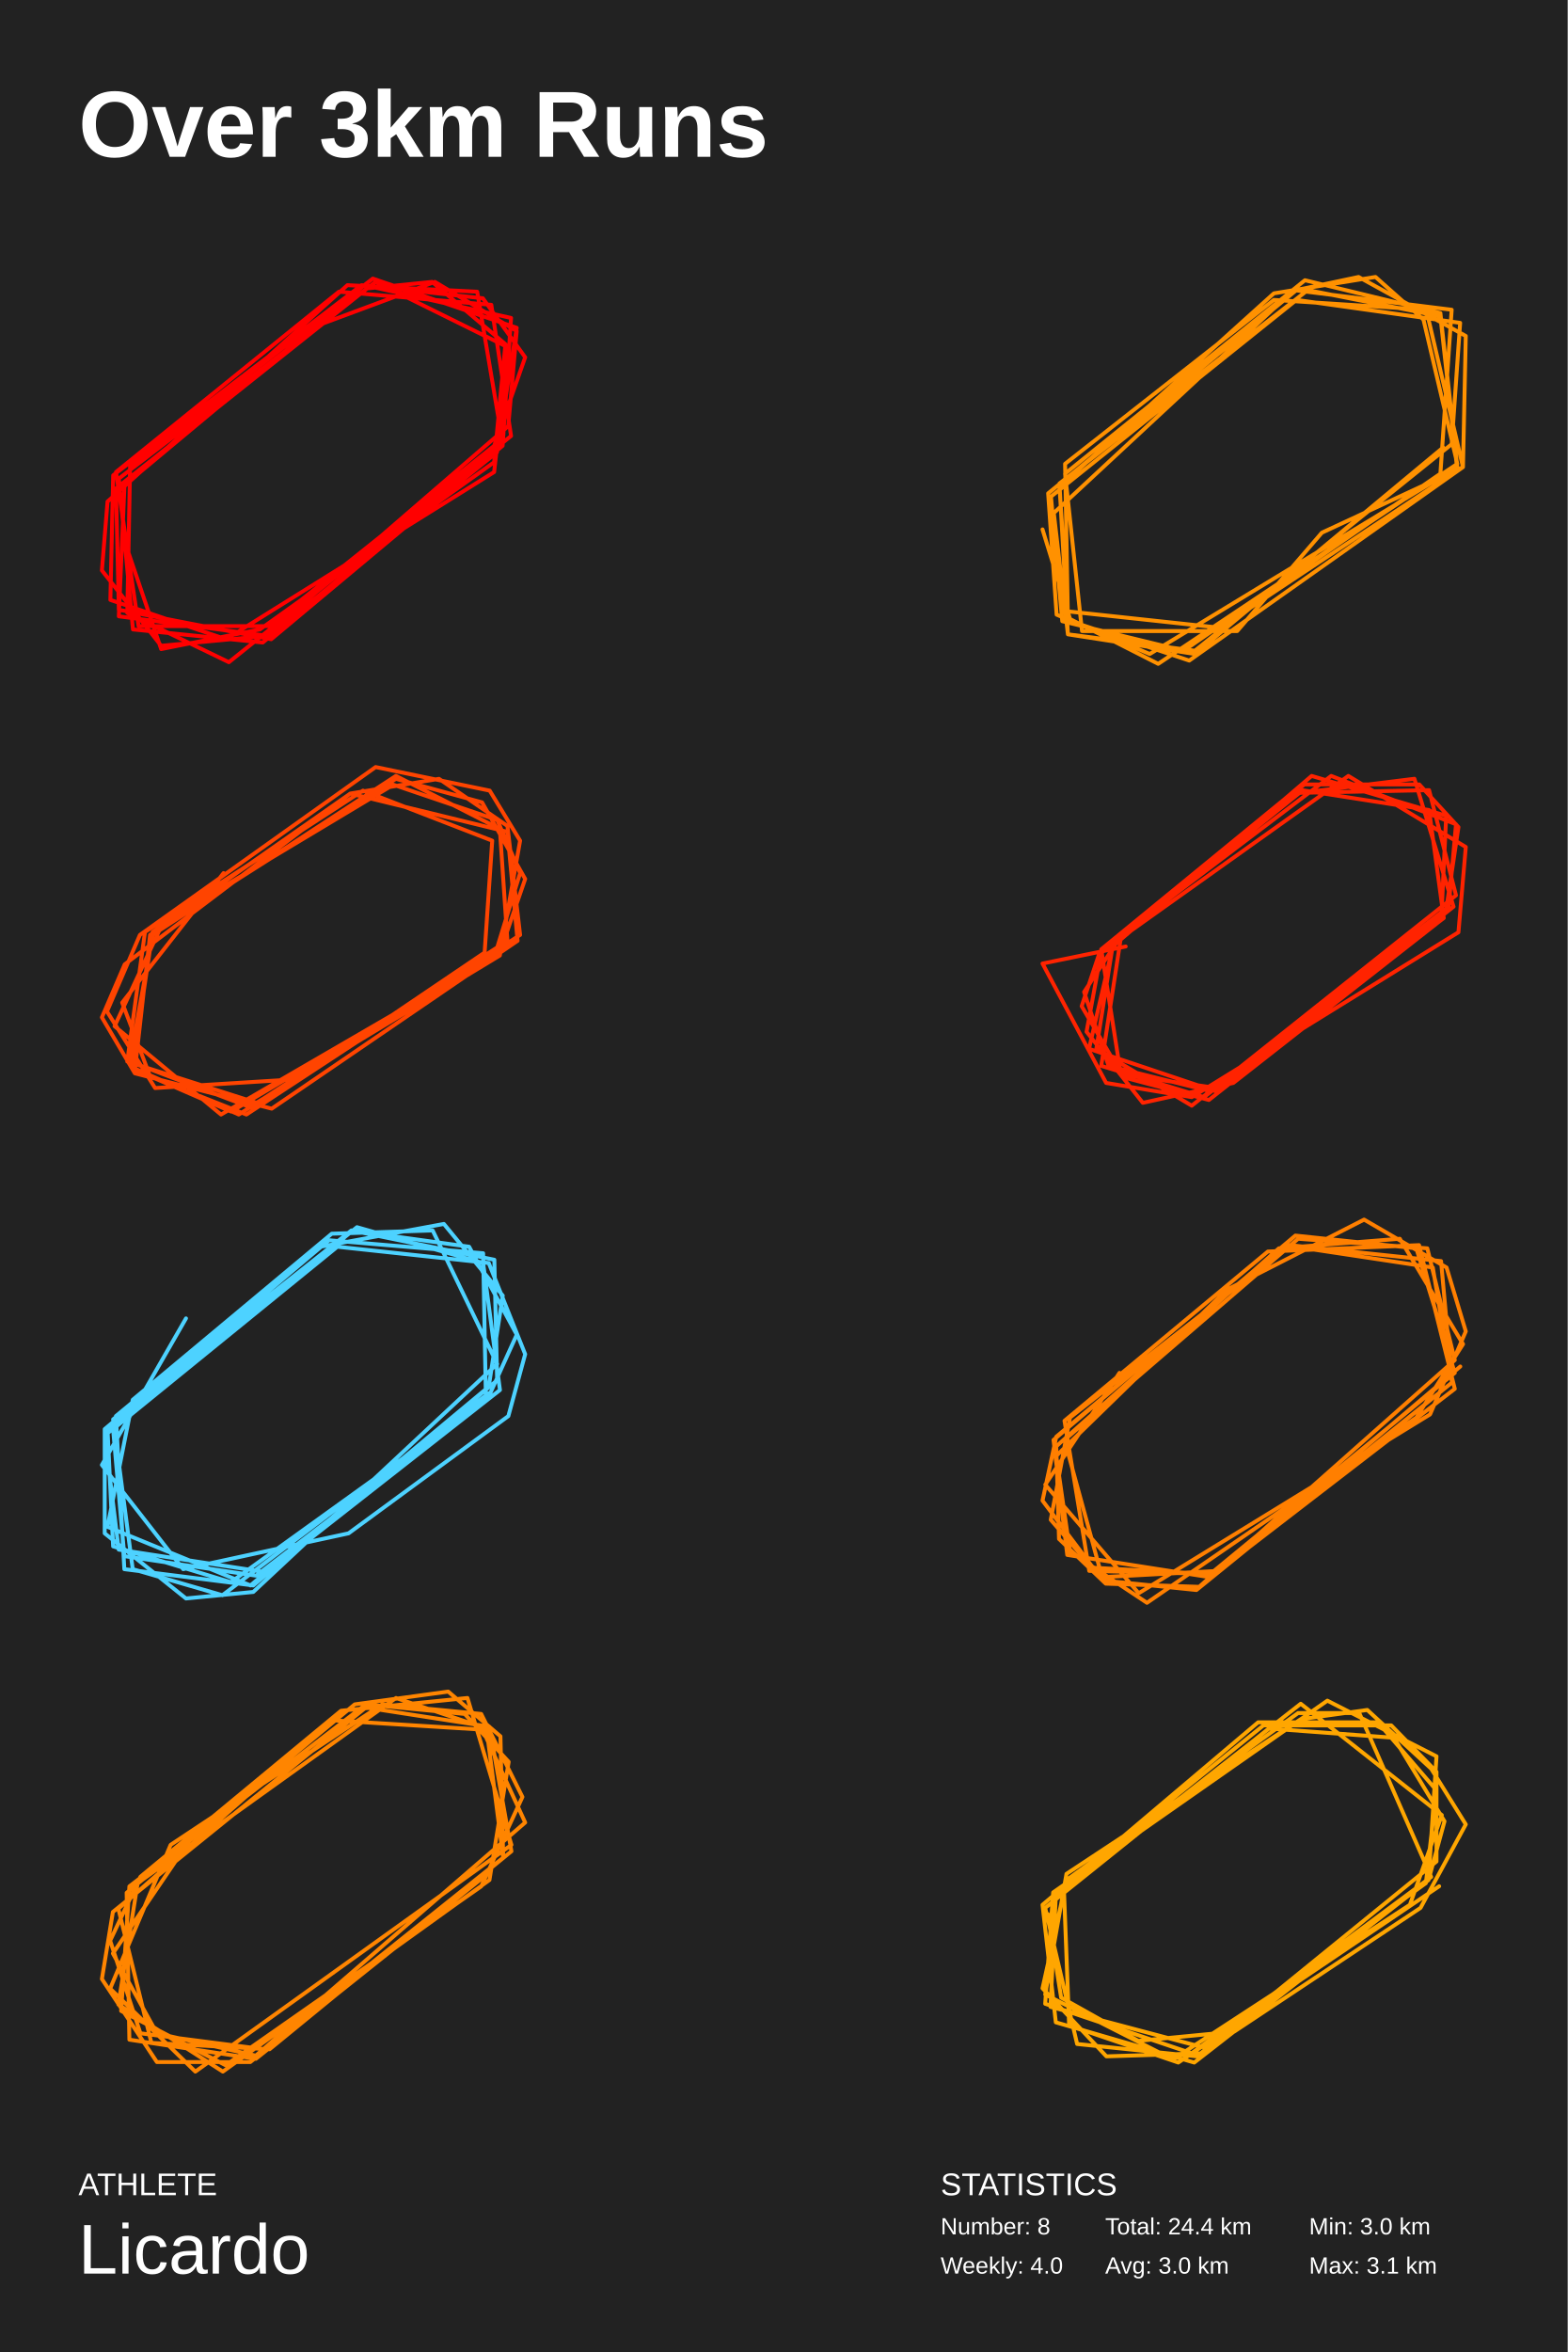
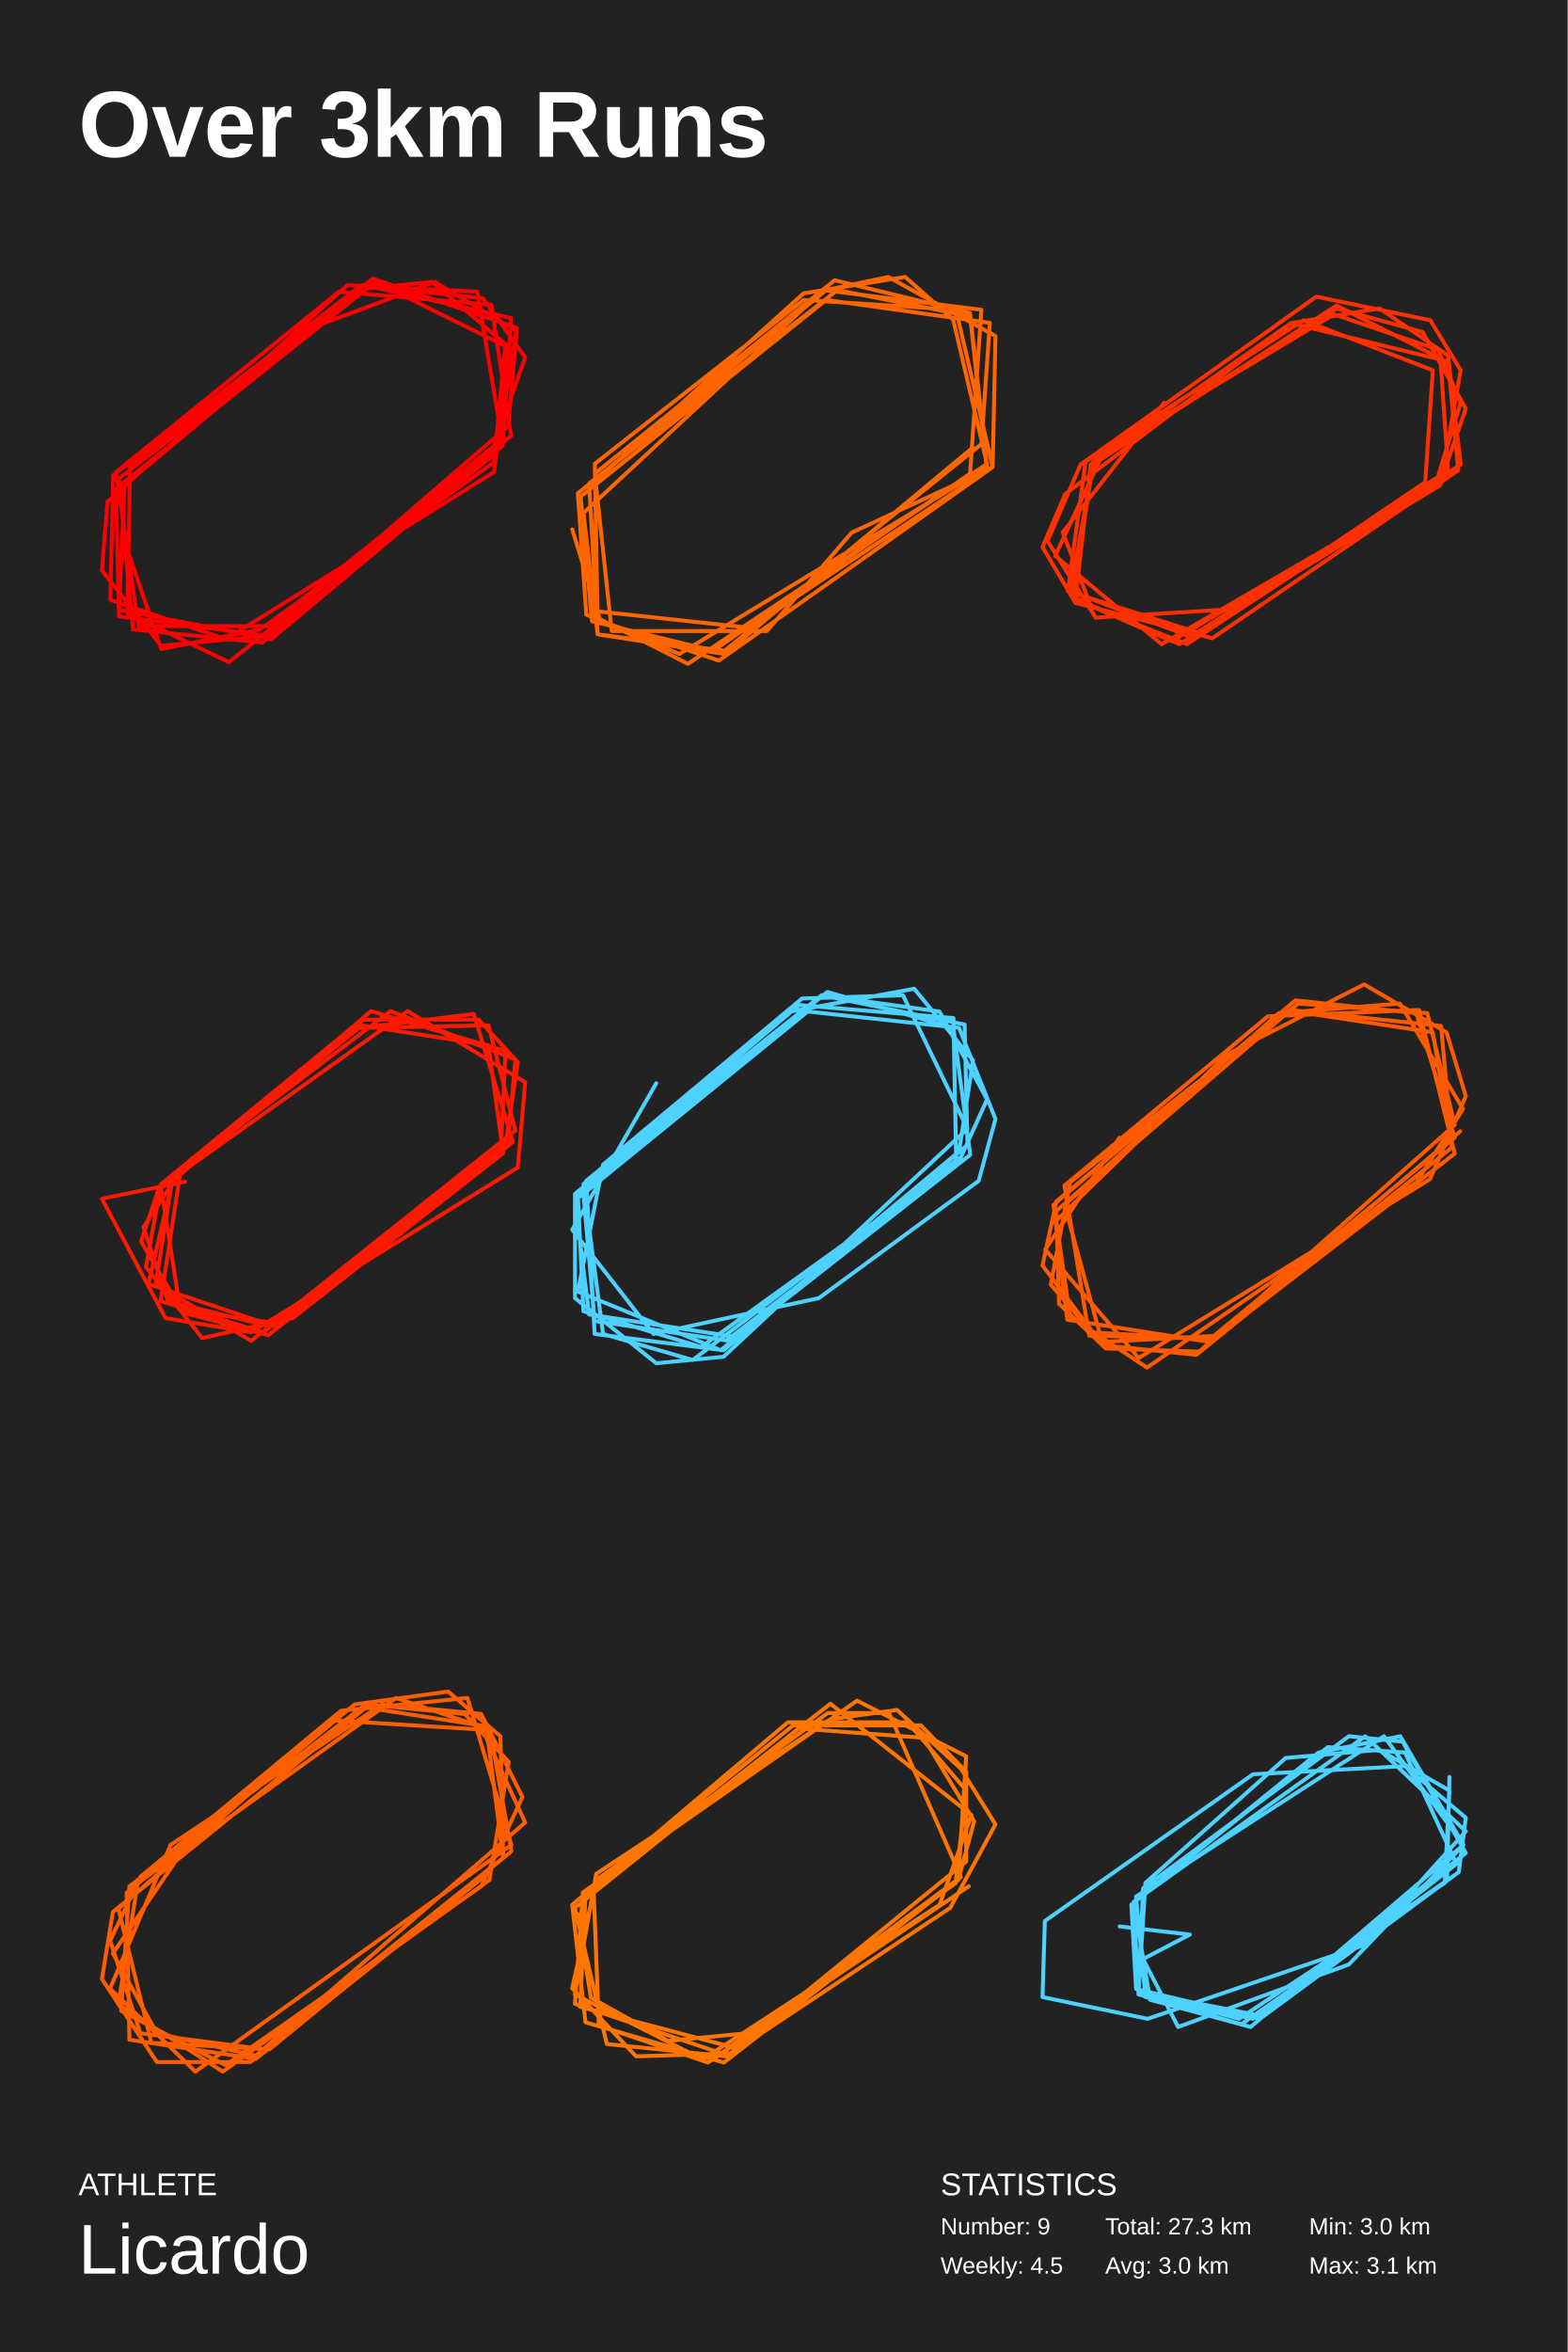
<svg xmlns="http://www.w3.org/2000/svg" baseProfile="full" height="300mm" version="1.1" viewBox="0,0,200,300" width="200mm">
  <defs />
  <rect fill="#222222" height="300" width="200" x="0" y="0" />
  <text fill="#FFFFFF" style="font-size:12px; font-family:Arial; font-weight:bold;" x="10" y="20">Over 3km Runs</text>
  <text fill="#FFFFFF" style="font-size:4px; font-family:Arial" x="10" y="280">ATHLETE</text>
  <text fill="#FFFFFF" style="font-size:9px; font-family:Arial" x="10" y="290">Licardo</text>
  <text fill="#FFFFFF" style="font-size:4px; font-family:Arial" x="120" y="280">STATISTICS</text>
-   <text fill="#FFFFFF" style="font-size:3px; font-family:Arial" x="120" y="285">Number: 8</text>
-   <text fill="#FFFFFF" style="font-size:3px; font-family:Arial" x="120" y="290">Weekly: 4.0</text>
-   <text fill="#FFFFFF" style="font-size:3px; font-family:Arial" x="141" y="285">Total: 24.4 km</text>
+   <text fill="#FFFFFF" style="font-size:3px; font-family:Arial" x="120" y="285">Number: 9</text>
+   <text fill="#FFFFFF" style="font-size:3px; font-family:Arial" x="120" y="290">Weekly: 4.5</text>
+   <text fill="#FFFFFF" style="font-size:3px; font-family:Arial" x="141" y="285">Total: 27.3 km</text>
  <text fill="#FFFFFF" style="font-size:3px; font-family:Arial" x="141" y="290">Avg: 3.0 km</text>
  <text fill="#FFFFFF" style="font-size:3px; font-family:Arial" x="167" y="285">Min: 3.0 km</text>
  <text fill="#FFFFFF" style="font-size:3px; font-family:Arial" x="167" y="290">Max: 3.1 km</text>
  <polyline fill="none" points="15.88,68.991 20.56,82.791 33.16,80.282 63.04,58.955 64.48,43.9 55.12,35.954 46.84,36.791 14.8,62.3 15.16,77.773 34.6,81.536 64.12,56.864 65.2,40.555 46.48,36.373 15.88,61.882 15.16,78.609 34.24,81.118 63.4,57.7 65.92,41.809 47.56,35.536 16.6,59.373 16.24,78.191 29.2,84.464 65.2,55.609 62.68,38.882 43.24,37.209 14.8,60.209 17.68,79.864 34.24,79.864 63.04,56.864 67.0,45.573 61.6,38.045 46.12,36.373 14.44,60.627 14.08,76.518 28.84,81.536 63.04,60.209 64.84,44.318 47.92,35.954 15.16,61.046 16.96,80.282 33.52,81.955 64.12,56.446 60.88,37.209 44.32,36.373 13.72,63.973 13.0,72.755 20.56,82.373 33.88,81.118 64.84,54.355 65.92,42.227 55.48,35.954 37.48,42.645" stroke="#ff0000" stroke-linecap="round" stroke-linejoin="round" stroke-width="0.5" />
-   <polyline fill="none" points="133.0,67.527 136.6,79.236 151.72,84.255 186.64,59.582 187.0,42.855 173.32,35.327 165.4,37 133.72,62.927 134.8,78.4 146.68,83.418 185.92,59.582 183.76,39.927 166.48,35.745 135.88,60.418 138.04,80.491 157.84,80.491 168.64,67.946 186.64,59.582 181.96,39.509 162.52,38.254 135.88,59.164 136.24,78.818 147.76,84.673 185.92,59.164 181.6,40.764 175.48,35.327 162.52,37.418 135.16,62.091 136.24,77.982 155.68,80.073 185.92,60 183.76,40.345 166.84,37 135.16,61.673 136.24,80.909 152.44,83 185.2,56.655 186.28,41.182 165.4,38.254 134.08,63.346 135.52,79.236 151.0,83 183.76,60.418 185.2,39.509 165.04,37 134.44,65.436 136.24,80.909 152.44,83.418 184.12,57.073" stroke="#ff9100" stroke-linecap="round" stroke-linejoin="round" stroke-width="0.5" />
-   <polyline fill="none" points="28.521,111.361 15.587,127.888 19.144,137.278 29.491,141.786 63.12,121.878 66.353,111.361 63.443,104.6 50.186,100.092 20.76,117.746 14.617,130.893 28.198,142.161 63.766,121.503 67.0,112.112 61.503,102.346 50.509,99.341 19.144,119.249 17.204,136.527 31.431,142.161 66.353,119.249 64.737,105.351 56.006,99.341 44.689,101.219 15.91,123.005 13.0,129.766 17.204,136.903 34.665,141.41 66.03,120 64.737,106.102 44.689,101.219 19.467,118.873 16.88,136.151 30.461,142.161 64.737,120 63.766,105.727 50.509,98.966 19.467,119.249 16.557,135.4 32.401,141.41 61.826,121.503 62.796,107.229 46.305,100.844 18.497,118.873 16.234,135.4 32.725,140.659 63.766,121.878 66.353,107.229 62.473,100.844 47.922,97.839 17.85,119.249 13.647,129.015 19.79,138.781 37.898,137.654" stroke="#ff4400" stroke-linecap="round" stroke-linejoin="round" stroke-width="0.5" />
-   <polyline fill="none" points="143.613,120.725 133.0,122.901 141.116,138.129 152.04,139.942 186.064,118.912 187.0,108.035 172.017,98.97 142.988,119.637 140.491,135.954 153.601,139.942 184.503,116.012 186.064,105.497 181.069,100.058 166.399,100.058 142.052,120.363 138.931,133.778 155.162,139.217 183.879,117.099 184.503,104.046 167.335,98.97 142.364,120.363 138.306,126.527 141.428,135.954 154.538,139.217 184.815,115.649 185.751,105.134 169.832,98.97 142.052,120 139.867,133.778 152.04,141.03 185.751,114.199 182.318,100.783 164.838,101.146 140.491,121.088 142.988,137.042 155.786,138.855 184.191,117.099 182.318,103.321 166.087,100.783 140.179,121.813 137.994,128.34 143.301,137.404 154.225,140.305 185.439,115.649 180.445,99.333 165.775,101.146 140.491,121.45 138.618,131.603 145.798,140.667 157.347,138.129 183.254,117.825" stroke="#ff2300" stroke-linecap="round" stroke-linejoin="round" stroke-width="0.5" />
-   <polyline fill="none" points="23.728,168.161 13.0,186.854 23.371,200.148 44.47,195.578 64.854,180.623 67.0,172.73 62.351,161.099 43.04,159.022 14.43,182.285 15.861,198.486 32.669,200.978 61.993,178.546 61.636,159.852 41.967,158.191 13.358,182.285 13.358,195.578 23.728,203.886 32.311,203.055 63.424,173.977 55.199,156.945 42.325,157.36 16.934,178.546 13.715,194.747 31.954,202.225 62.351,176.884 64.139,165.253 56.629,156.114 40.894,159.022 14.788,180.623 15.861,200.148 32.311,202.225 63.424,176.054 63.066,160.683 44.828,156.945 13.358,183.116 15.146,197.655 34.099,200.563 63.781,177.3 61.636,161.099 45.543,156.529 13.715,182.285 14.43,197.24 29.45,201.809 62.351,178.131 65.927,170.238 59.848,159.022 44.828,156.945 14.43,181.039 16.934,200.148 28.377,203.471 62.351,177.715" stroke="#4dd2ff" stroke-linecap="round" stroke-linejoin="round" stroke-width="0.5" />
-   <polyline fill="none" points="142.818,175.112 133.351,189.368 145.273,203.217 182.442,180.407 187.0,169.817 184.545,161.671 174.026,155.561 156.494,164.522 134.753,185.703 136.506,197.922 146.325,204.439 180.688,180.815 186.649,171.446 178.584,158.005 163.156,159.227 134.753,184.481 135.104,196.293 141.065,201.995 152.987,202.403 185.597,173.483 182.091,159.227 165.61,158.005 135.805,183.666 140.714,201.588 152.636,202.81 185.247,176.334 183.844,160.856 164.558,158.819 136.506,180.815 134.052,193.849 139.312,199.959 154.39,200.773 185.597,175.112 180.688,159.227 165.26,157.597 134.403,183.666 136.156,198.33 154.39,201.181 185.247,176.334 182.792,161.671 163.857,158.819 134.753,183.259 133.0,191.405 140.364,201.181 155.442,200.366 185.597,177.149 181.039,158.819 161.753,159.634 135.805,181.222 138.961,200.366 155.091,200.773 186.299,174.298" stroke="#ff7f00" stroke-linecap="round" stroke-linejoin="round" stroke-width="0.5" />
-   <polyline fill="none" points="24.922,233.687 14.403,249.165 20.013,259.348 32.636,262.199 67.0,232.465 61.39,220.245 50.519,216.579 17.558,240.204 15.104,255.682 28.429,264.236 62.442,239.796 64.896,224.725 59.286,218.616 46.662,217.394 16.506,240.611 15.455,256.497 28.779,263.421 61.39,240.611 66.649,229.206 61.39,218.616 48.766,217.394 21.766,235.316 14.052,253.645 24.922,264.236 65.247,235.316 59.636,216.579 43.506,218.208 17.909,239.389 14.052,247.536 17.909,259.348 33.688,261.384 64.195,236.945 62.091,220.652 42.455,219.43 15.104,243.462 19.312,260.57 34.39,261.384 65.247,236.131 62.442,220.245 46.662,217.801 14.403,243.87 13.0,252.423 20.013,263.014 31.935,263.014 64.195,236.945 63.844,221.467 57.182,215.764 45.26,217.394 16.156,241.426 16.506,260.162 32.636,262.606 61.74,239.389" stroke="#ff8500" stroke-linecap="round" stroke-linejoin="round" stroke-width="0.5" />
-   <polyline fill="none" points="133.679,244.142 135.377,254.794 145.226,260.317 157.453,259.134 181.226,243.353 187.0,232.702 182.585,225.6 174.434,218.105 165.943,219.288 136.057,239.014 133.34,254.4 149.642,262.684 179.868,242.959 183.943,231.518 165.943,217.316 134.698,241.775 134.019,255.978 153.377,261.106 182.585,239.408 173.415,218.499 165.604,218.499 136.057,239.803 133.0,253.611 141.151,262.29 153.717,261.895 182.245,239.803 183.264,224.022 169.34,216.921 134.358,241.381 133.34,255.583 152.019,261.895 181.906,240.197 183.264,228.362 175.792,219.683 160.509,219.683 133.0,242.959 134.698,257.95 152.358,263.079 182.245,239.803 184.283,232.307 177.83,221.655 161.868,220.472 133.34,243.353 137.415,260.712 152.698,262.29 183.264,237.436 183.264,225.995 177.491,220.077 161.189,220.077 135.717,240.592 136.396,258.345 150.321,263.079 183.604,240.592" stroke="#ffa600" stroke-linecap="round" stroke-linejoin="round" stroke-width="0.5" />
+   <polyline fill="none" points="73.0,67.527 76.6,79.236 91.72,84.255 126.64,59.582 127.0,42.855 113.32,35.327 105.4,37 73.72,62.927 74.8,78.4 86.68,83.418 125.92,59.582 123.76,39.927 106.48,35.745 75.88,60.418 78.04,80.491 97.84,80.491 108.64,67.946 126.64,59.582 121.96,39.509 102.52,38.254 75.88,59.164 76.24,78.818 87.76,84.673 125.92,59.164 121.6,40.764 115.48,35.327 102.52,37.418 75.16,62.091 76.24,77.982 95.68,80.073 125.92,60 123.76,40.345 106.84,37 75.16,61.673 76.24,80.909 92.44,83 125.2,56.655 126.28,41.182 105.4,38.254 74.08,63.346 75.52,79.236 91.0,83 123.76,60.418 125.2,39.509 105.04,37 74.44,65.436 76.24,80.909 92.44,83.418 124.12,57.073" stroke="#ff6600" stroke-linecap="round" stroke-linejoin="round" stroke-width="0.5" />
+   <polyline fill="none" points="148.521,51.361 135.587,67.888 139.144,77.278 149.491,81.786 183.12,61.878 186.353,51.361 183.443,44.6 170.186,40.092 140.76,57.746 134.617,70.893 148.198,82.161 183.766,61.503 187.0,52.112 181.503,42.346 170.509,39.341 139.144,59.249 137.204,76.527 151.431,82.161 186.353,59.249 184.737,45.351 176.006,39.341 164.689,41.219 135.91,63.005 133.0,69.766 137.204,76.903 154.665,81.41 186.03,60 184.737,46.102 164.689,41.219 139.467,58.873 136.88,76.151 150.461,82.161 184.737,60 183.766,45.727 170.509,38.966 139.467,59.249 136.557,75.4 152.401,81.41 181.826,61.503 182.796,47.229 166.305,40.844 138.497,58.873 136.234,75.4 152.725,80.659 183.766,61.878 186.353,47.229 182.473,40.844 167.922,37.839 137.85,59.249 133.647,69.015 139.79,78.781 157.898,77.654" stroke="#ff3000" stroke-linecap="round" stroke-linejoin="round" stroke-width="0.5" />
+   <polyline fill="none" points="23.613,150.725 13.0,152.901 21.116,168.129 32.04,169.942 66.064,148.912 67.0,138.035 52.017,128.97 22.988,149.637 20.491,165.954 33.601,169.942 64.503,146.012 66.064,135.497 61.069,130.058 46.399,130.058 22.052,150.363 18.931,163.778 35.162,169.217 63.879,147.099 64.503,134.046 47.335,128.97 22.364,150.363 18.306,156.527 21.428,165.954 34.538,169.217 64.815,145.649 65.751,135.134 49.832,128.97 22.052,150 19.867,163.778 32.04,171.03 65.751,144.199 62.318,130.783 44.838,131.146 20.491,151.088 22.988,167.042 35.786,168.855 64.191,147.099 62.318,133.321 46.087,130.783 20.179,151.813 17.994,158.34 23.301,167.404 34.225,170.305 65.439,145.649 60.445,129.333 45.775,131.146 20.491,151.45 18.618,161.603 25.798,170.667 37.347,168.129 63.254,147.825" stroke="#ff1900" stroke-linecap="round" stroke-linejoin="round" stroke-width="0.5" />
+   <polyline fill="none" points="83.728,138.161 73.0,156.854 83.371,170.148 104.47,165.578 124.854,150.623 127.0,142.73 122.351,131.099 103.04,129.022 74.43,152.285 75.861,168.486 92.669,170.978 121.993,148.546 121.636,129.852 101.967,128.191 73.358,152.285 73.358,165.578 83.728,173.886 92.311,173.055 123.424,143.977 115.199,126.945 102.325,127.36 76.934,148.546 73.715,164.747 91.954,172.225 122.351,146.884 124.139,135.253 116.629,126.114 100.894,129.022 74.788,150.623 75.861,170.148 92.311,172.225 123.424,146.054 123.066,130.683 104.828,126.945 73.358,153.116 75.146,167.655 94.099,170.563 123.781,147.3 121.636,131.099 105.543,126.529 73.715,152.285 74.43,167.24 89.45,171.809 122.351,148.131 125.927,140.238 119.848,129.022 104.828,126.945 74.43,151.039 76.934,170.148 88.377,173.471 122.351,147.715" stroke="#4dd2ff" stroke-linecap="round" stroke-linejoin="round" stroke-width="0.5" />
+   <polyline fill="none" points="142.818,145.112 133.351,159.368 145.273,173.217 182.442,150.407 187.0,139.817 184.545,131.671 174.026,125.561 156.494,134.522 134.753,155.703 136.506,167.922 146.325,174.439 180.688,150.815 186.649,141.446 178.584,128.005 163.156,129.227 134.753,154.481 135.104,166.293 141.065,171.995 152.987,172.403 185.597,143.483 182.091,129.227 165.61,128.005 135.805,153.666 140.714,171.588 152.636,172.81 185.247,146.334 183.844,130.856 164.558,128.819 136.506,150.815 134.052,163.849 139.312,169.959 154.39,170.773 185.597,145.112 180.688,129.227 165.26,127.597 134.403,153.666 136.156,168.33 154.39,171.181 185.247,146.334 182.792,131.671 163.857,128.819 134.753,153.259 133.0,161.405 140.364,171.181 155.442,170.366 185.597,147.149 181.039,128.819 161.753,129.634 135.805,151.222 138.961,170.366 155.091,170.773 186.299,144.298" stroke="#ff5a00" stroke-linecap="round" stroke-linejoin="round" stroke-width="0.5" />
+   <polyline fill="none" points="24.922,233.687 14.403,249.165 20.013,259.348 32.636,262.199 67.0,232.465 61.39,220.245 50.519,216.579 17.558,240.204 15.104,255.682 28.429,264.236 62.442,239.796 64.896,224.725 59.286,218.616 46.662,217.394 16.506,240.611 15.455,256.497 28.779,263.421 61.39,240.611 66.649,229.206 61.39,218.616 48.766,217.394 21.766,235.316 14.052,253.645 24.922,264.236 65.247,235.316 59.636,216.579 43.506,218.208 17.909,239.389 14.052,247.536 17.909,259.348 33.688,261.384 64.195,236.945 62.091,220.652 42.455,219.43 15.104,243.462 19.312,260.57 34.39,261.384 65.247,236.131 62.442,220.245 46.662,217.801 14.403,243.87 13.0,252.423 20.013,263.014 31.935,263.014 64.195,236.945 63.844,221.467 57.182,215.764 45.26,217.394 16.156,241.426 16.506,260.162 32.636,262.606 61.74,239.389" stroke="#ff5e00" stroke-linecap="round" stroke-linejoin="round" stroke-width="0.5" />
+   <polyline fill="none" points="73.679,244.142 75.377,254.794 85.226,260.317 97.453,259.134 121.226,243.353 127.0,232.702 122.585,225.6 114.434,218.105 105.943,219.288 76.057,239.014 73.34,254.4 89.642,262.684 119.868,242.959 123.943,231.518 105.943,217.316 74.698,241.775 74.019,255.978 93.377,261.106 122.585,239.408 113.415,218.499 105.604,218.499 76.057,239.803 73.0,253.611 81.151,262.29 93.717,261.895 122.245,239.803 123.264,224.022 109.34,216.921 74.358,241.381 73.34,255.583 92.019,261.895 121.906,240.197 123.264,228.362 115.792,219.683 100.509,219.683 73.0,242.959 74.698,257.95 92.358,263.079 122.245,239.803 124.283,232.307 117.83,221.655 101.868,220.472 73.34,243.353 77.415,260.712 92.698,262.29 123.264,237.436 123.264,225.995 117.491,220.077 101.189,220.077 75.717,240.592 76.396,258.345 90.321,263.079 123.604,240.592" stroke="#ff7500" stroke-linecap="round" stroke-linejoin="round" stroke-width="0.5" />
+   <polyline fill="none" points="142.845,245.718 151.796,246.758 145.829,249.877 150.304,258.541 172.083,250.57 186.702,235.321 176.558,221.459 144.934,241.906 146.127,254.729 159.851,257.501 187.0,236.361 178.945,222.152 172.083,221.459 145.829,240.866 145.232,254.036 161.044,257.155 185.807,237.747 179.243,223.538 169.398,222.845 144.635,242.599 146.724,255.075 159.552,258.541 186.702,235.321 178.646,221.459 168.204,223.538 144.337,242.946 144.934,253.689 160.746,257.501 186.105,238.787 187.0,231.856 179.243,225.271 159.851,226.311 133.298,245.025 133.0,254.729 146.425,257.501 173.873,248.144 187.0,233.589 174.171,221.459 144.635,242.599 145.232,254.036 158.061,257.501 184.315,240.173 184.912,228.39 175.961,223.192 164.028,224.231 146.127,240.173 145.232,254.382 158.359,258.194 184.613,239.827 184.912,226.657" stroke="#4dd2ff" stroke-linecap="round" stroke-linejoin="round" stroke-width="0.5" />
</svg>
